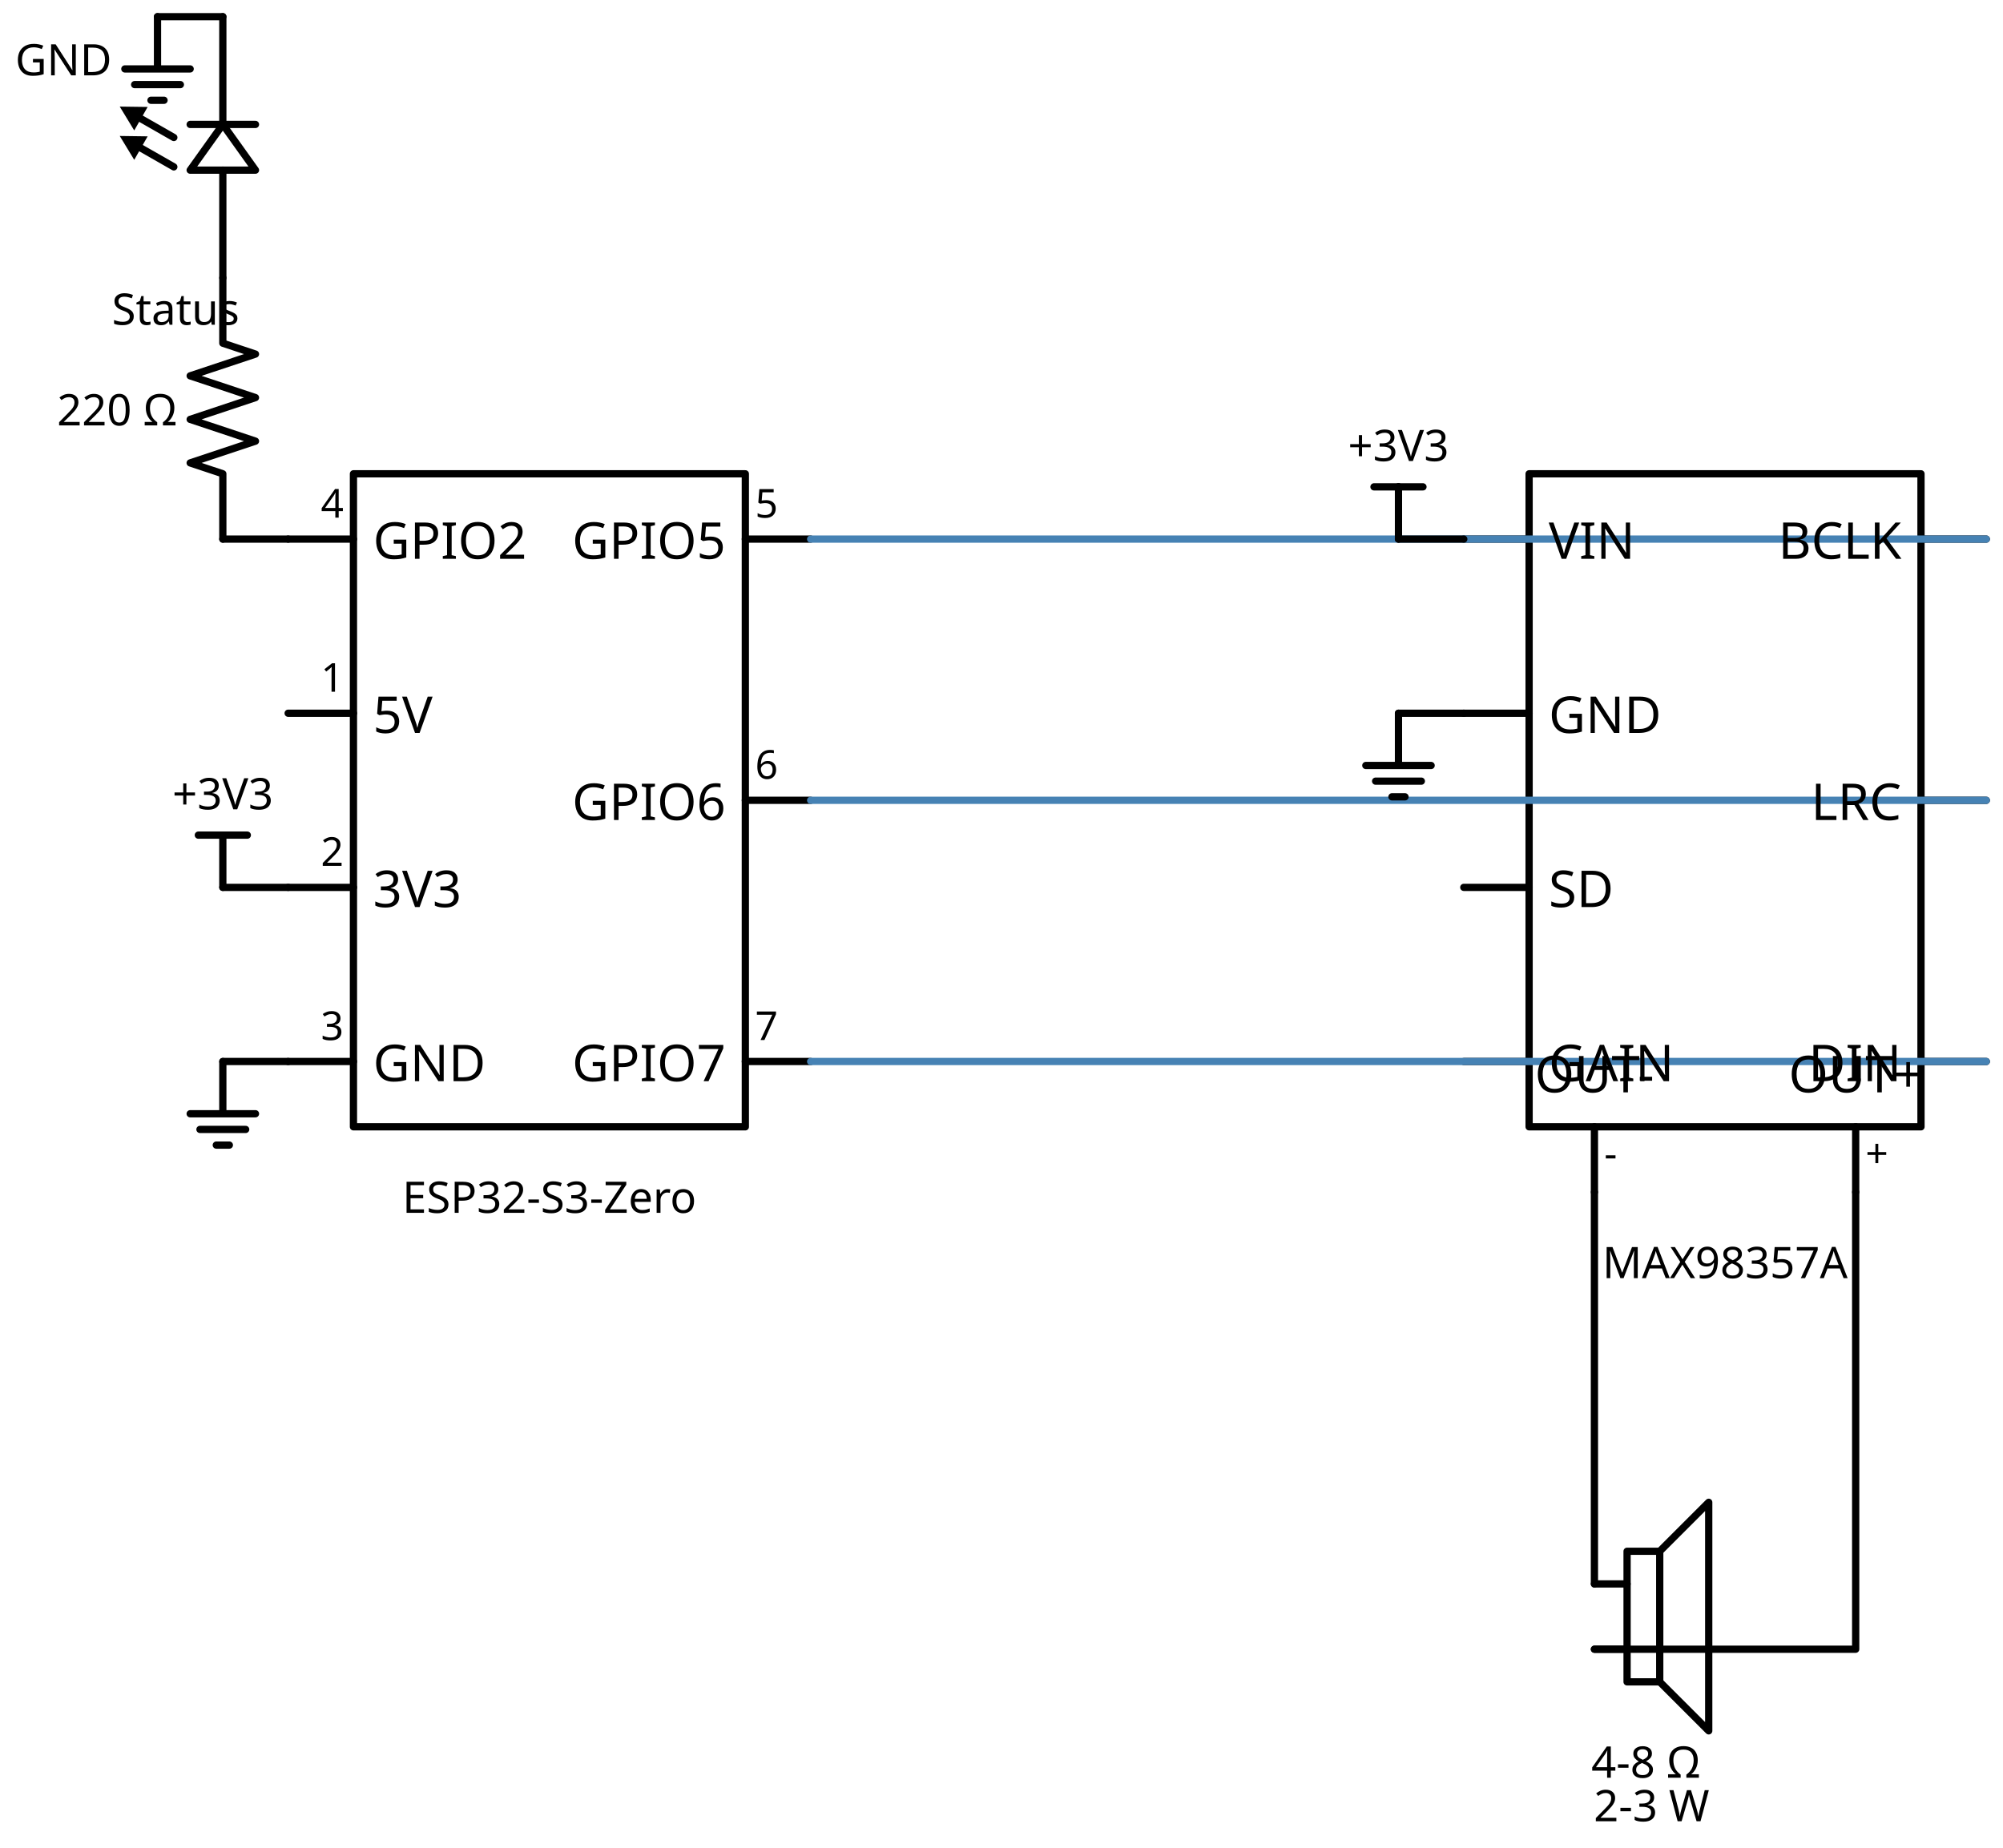
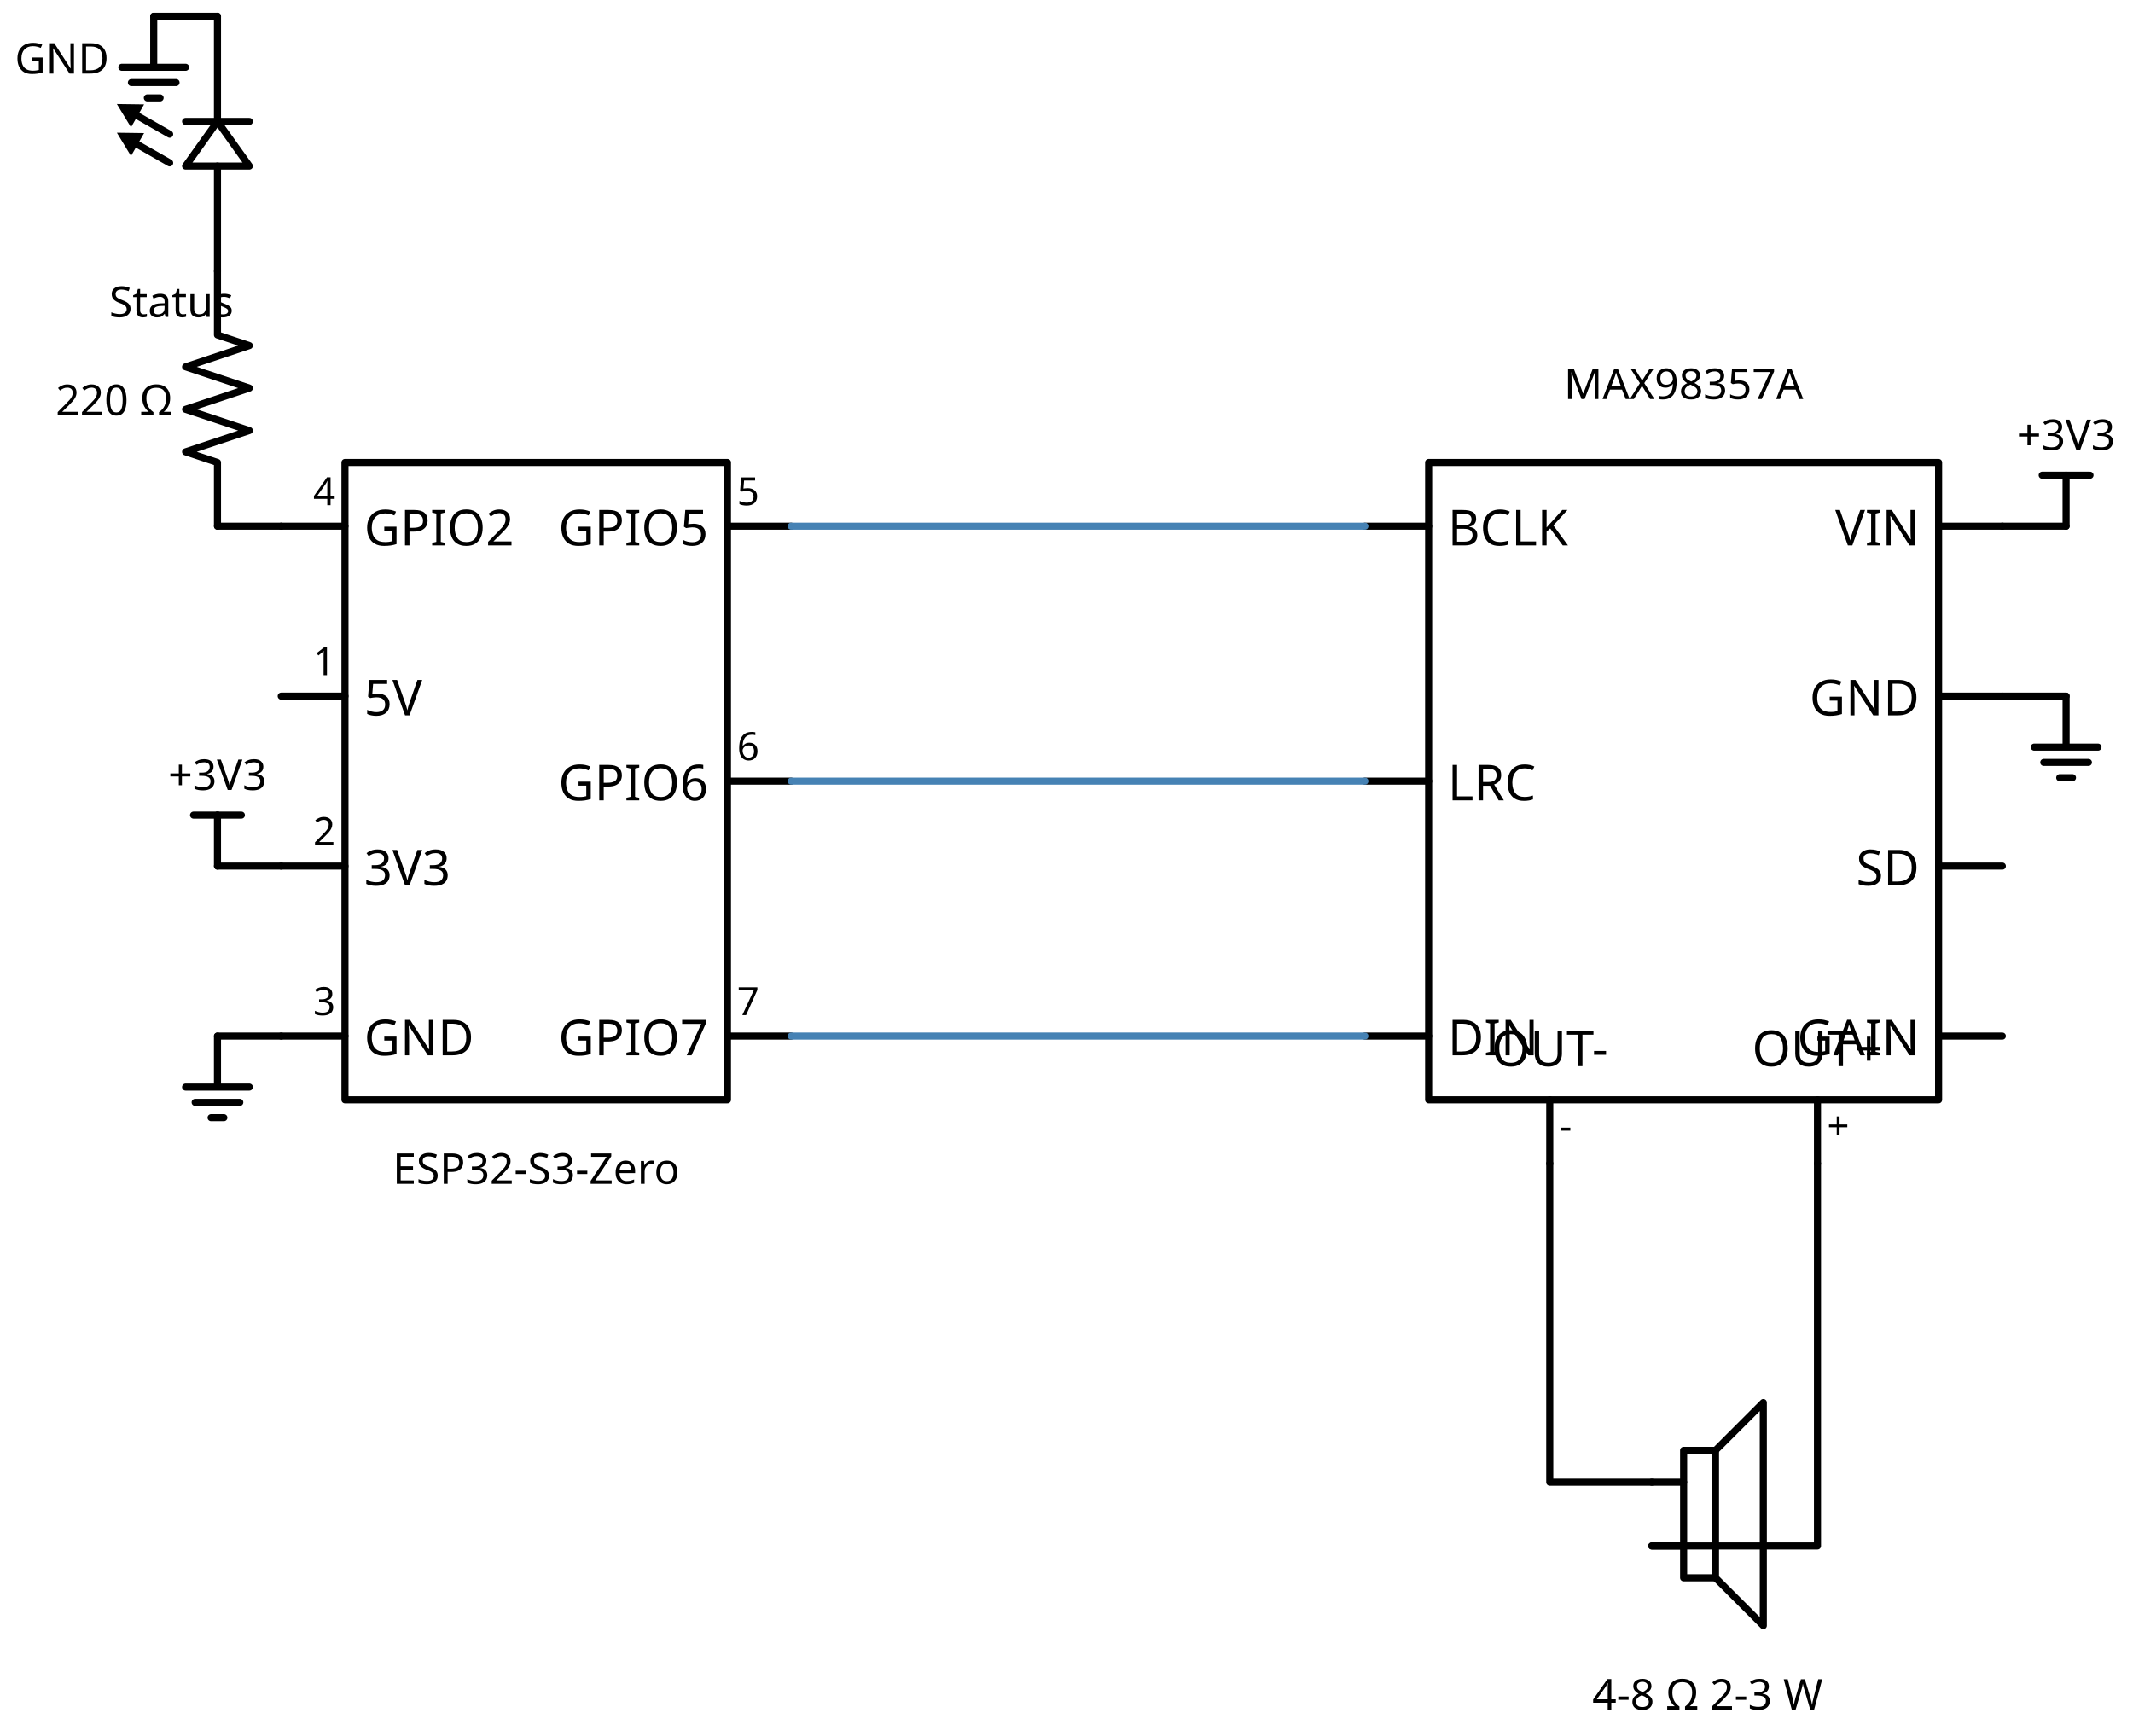
- <svg xmlns="http://www.w3.org/2000/svg" xml:lang="en" height="509.3pt" width="552.008pt" viewBox="-97.408 -310.6 552.008 509.3">
-   <polygon points="351.0,117.0 351.0,153.0 360.0,153.0 360.0,117.0 " style="stroke:black;fill:none;stroke-width:2.0;stroke-dasharray:-;stroke-linecap:round;stroke-linejoin:round;" />
-   <polyline points="360.0,117.0 373.5,103.5 373.5,166.5 360.0,153.0 " style="stroke:black;fill:none;stroke-width:2.0;stroke-dasharray:-;stroke-linecap:round;stroke-linejoin:round;" />
+ <svg xmlns="http://www.w3.org/2000/svg" xml:lang="en" height="490.1pt" width="602.3pt" viewBox="-97.408 -310.6 602.3 490.1">
+   <polygon points="378.0,99.0 378.0,135.0 387.0,135.0 387.0,99.0 " style="stroke:black;fill:none;stroke-width:2.0;stroke-dasharray:-;stroke-linecap:round;stroke-linejoin:round;" />
+   <polyline points="387.0,99.0 400.5,85.5 400.5,148.5 387.0,135.0 " style="stroke:black;fill:none;stroke-width:2.0;stroke-dasharray:-;stroke-linecap:round;stroke-linejoin:round;" />
  <polygon points="-45,-263.7 -36,-276.3 -27,-263.7 " style="stroke:black;fill:none;stroke-width:2.0;stroke-dasharray:-;stroke-linecap:round;stroke-linejoin:round;" />
  <path d="M 0.0,-0.0 L 108.0,-0.0 L 108.0,-180.0 L 0.0,-180.0 L 0.0,-0.0" style="stroke:black;fill:none;stroke-width:2.0;stroke-dasharray:-;stroke-linecap:round;stroke-linejoin:round;" />
  <path d="M 0.0,-18.0 L -18.0,-18.0" style="stroke:black;fill:none;stroke-width:2.0;stroke-dasharray:-;stroke-linecap:round;stroke-linejoin:round;" />
  <path d="M 0.0,-66.0 L -18.0,-66.0" style="stroke:black;fill:none;stroke-width:2.0;stroke-dasharray:-;stroke-linecap:round;stroke-linejoin:round;" />
  <path d="M 0.0,-114.0 L -18.0,-114.0" style="stroke:black;fill:none;stroke-width:2.0;stroke-dasharray:-;stroke-linecap:round;stroke-linejoin:round;" />
  <path d="M 0.0,-162.0 L -18.0,-162.0" style="stroke:black;fill:none;stroke-width:2.0;stroke-dasharray:-;stroke-linecap:round;stroke-linejoin:round;" />
  <path d="M 108.0,-18.0 L 126.0,-18.0" style="stroke:black;fill:none;stroke-width:2.0;stroke-dasharray:-;stroke-linecap:round;stroke-linejoin:round;" />
  <path d="M 108.0,-90.0 L 126.0,-90.0" style="stroke:black;fill:none;stroke-width:2.0;stroke-dasharray:-;stroke-linecap:round;stroke-linejoin:round;" />
  <path d="M 108.0,-162.0 L 126.0,-162.0" style="stroke:black;fill:none;stroke-width:2.0;stroke-dasharray:-;stroke-linecap:round;stroke-linejoin:round;" />
-   <path d="M 324.0,-0.0 L 432.0,-0.0 L 432.0,-180.0 L 324.0,-180.0 L 324.0,-0.0" style="stroke:black;fill:none;stroke-width:2.0;stroke-dasharray:-;stroke-linecap:round;stroke-linejoin:round;" />
-   <path d="M 324.0,-18.0 L 306.0,-18.0" style="stroke:black;fill:none;stroke-width:2.0;stroke-dasharray:-;stroke-linecap:round;stroke-linejoin:round;" />
-   <path d="M 324.0,-66.0 L 306.0,-66.0" style="stroke:black;fill:none;stroke-width:2.0;stroke-dasharray:-;stroke-linecap:round;stroke-linejoin:round;" />
-   <path d="M 324.0,-114.0 L 306.0,-114.0" style="stroke:black;fill:none;stroke-width:2.0;stroke-dasharray:-;stroke-linecap:round;stroke-linejoin:round;" />
-   <path d="M 324.0,-162.0 L 306.0,-162.0" style="stroke:black;fill:none;stroke-width:2.0;stroke-dasharray:-;stroke-linecap:round;stroke-linejoin:round;" />
-   <path d="M 432.0,-18.0 L 450.0,-18.0" style="stroke:black;fill:none;stroke-width:2.0;stroke-dasharray:-;stroke-linecap:round;stroke-linejoin:round;" />
-   <path d="M 432.0,-90.0 L 450.0,-90.0" style="stroke:black;fill:none;stroke-width:2.0;stroke-dasharray:-;stroke-linecap:round;stroke-linejoin:round;" />
-   <path d="M 432.0,-162.0 L 450.0,-162.0" style="stroke:black;fill:none;stroke-width:2.0;stroke-dasharray:-;stroke-linecap:round;stroke-linejoin:round;" />
-   <path d="M 342.0,-0.0 L 342.0,18.0" style="stroke:black;fill:none;stroke-width:2.0;stroke-dasharray:-;stroke-linecap:round;stroke-linejoin:round;" />
-   <path d="M 414.0,-0.0 L 414.0,18.0" style="stroke:black;fill:none;stroke-width:2.0;stroke-dasharray:-;stroke-linecap:round;stroke-linejoin:round;" />
-   <path d="M 126.0,-162.0 L 450.0,-162.0" style="stroke:steelblue;fill:none;stroke-width:2.0;stroke-dasharray:-;stroke-linecap:round;stroke-linejoin:round;" />
-   <path d="M 126.0,-90.0 L 450.0,-90.0" style="stroke:steelblue;fill:none;stroke-width:2.0;stroke-dasharray:-;stroke-linecap:round;stroke-linejoin:round;" />
-   <path d="M 126.0,-18.0 L 450.0,-18.0" style="stroke:steelblue;fill:none;stroke-width:2.0;stroke-dasharray:-;stroke-linecap:round;stroke-linejoin:round;" />
+   <path d="M 306.0,-0.0 L 450.0,-0.0 L 450.0,-180.0 L 306.0,-180.0 L 306.0,-0.0" style="stroke:black;fill:none;stroke-width:2.0;stroke-dasharray:-;stroke-linecap:round;stroke-linejoin:round;" />
+   <path d="M 306.0,-18.0 L 288.0,-18.0" style="stroke:black;fill:none;stroke-width:2.0;stroke-dasharray:-;stroke-linecap:round;stroke-linejoin:round;" />
+   <path d="M 306.0,-90.0 L 288.0,-90.0" style="stroke:black;fill:none;stroke-width:2.0;stroke-dasharray:-;stroke-linecap:round;stroke-linejoin:round;" />
+   <path d="M 306.0,-162.0 L 288.0,-162.0" style="stroke:black;fill:none;stroke-width:2.0;stroke-dasharray:-;stroke-linecap:round;stroke-linejoin:round;" />
+   <path d="M 450.0,-18.0 L 468.0,-18.0" style="stroke:black;fill:none;stroke-width:2.0;stroke-dasharray:-;stroke-linecap:round;stroke-linejoin:round;" />
+   <path d="M 450.0,-66.0 L 468.0,-66.0" style="stroke:black;fill:none;stroke-width:2.0;stroke-dasharray:-;stroke-linecap:round;stroke-linejoin:round;" />
+   <path d="M 450.0,-114.0 L 468.0,-114.0" style="stroke:black;fill:none;stroke-width:2.0;stroke-dasharray:-;stroke-linecap:round;stroke-linejoin:round;" />
+   <path d="M 450.0,-162.0 L 468.0,-162.0" style="stroke:black;fill:none;stroke-width:2.0;stroke-dasharray:-;stroke-linecap:round;stroke-linejoin:round;" />
+   <path d="M 340.2,-0.0 L 340.2,18.0" style="stroke:black;fill:none;stroke-width:2.0;stroke-dasharray:-;stroke-linecap:round;stroke-linejoin:round;" />
+   <path d="M 415.8,-0.0 L 415.8,18.0" style="stroke:black;fill:none;stroke-width:2.0;stroke-dasharray:-;stroke-linecap:round;stroke-linejoin:round;" />
+   <path d="M 126.0,-162.0 L 288.0,-162.0" style="stroke:steelblue;fill:none;stroke-width:2.0;stroke-dasharray:-;stroke-linecap:round;stroke-linejoin:round;" />
+   <path d="M 126.0,-90.0 L 288.0,-90.0" style="stroke:steelblue;fill:none;stroke-width:2.0;stroke-dasharray:-;stroke-linecap:round;stroke-linejoin:round;" />
+   <path d="M 126.0,-18.0 L 288.0,-18.0" style="stroke:steelblue;fill:none;stroke-width:2.0;stroke-dasharray:-;stroke-linecap:round;stroke-linejoin:round;" />
  <path d="M -18.0,-66.0 L -27.0,-66.0 L -36.0,-66.0" style="stroke:black;fill:none;stroke-width:2.0;stroke-dasharray:-;stroke-linecap:round;stroke-linejoin:round;" />
  <path d="M -36.0,-66.0 L -36.0,-80.4" style="stroke:black;fill:none;stroke-width:2.0;stroke-dasharray:-;stroke-linecap:round;stroke-linejoin:round;" />
  <path d="M -36.0,-80.4 L -42.75,-80.4" style="stroke:black;fill:none;stroke-width:2.0;stroke-dasharray:-;stroke-linecap:round;stroke-linejoin:round;" />
  <path d="M -36.0,-80.4 L -29.25,-80.4" style="stroke:black;fill:none;stroke-width:2.0;stroke-dasharray:-;stroke-linecap:round;stroke-linejoin:round;" />
  <path d="M -18.0,-18.0 L -27.0,-18.0 L -36.0,-18" style="stroke:black;fill:none;stroke-width:2.0;stroke-dasharray:-;stroke-linecap:round;stroke-linejoin:round;" />
  <path d="M -36.0,-18 L -36.0,-3.6 L -45.0,-3.6 L -27.0,-3.6 M -42.3,0.72 L -29.7,0.72 M -37.8,5.04 L -34.2,5.04" style="stroke:black;fill:none;stroke-width:2.0;stroke-dasharray:-;stroke-linecap:round;stroke-linejoin:round;" />
-   <path d="M 306.0,-162.0 L 297.0,-162.0 L 288.0,-162.0" style="stroke:black;fill:none;stroke-width:2.0;stroke-dasharray:-;stroke-linecap:round;stroke-linejoin:round;" />
-   <path d="M 288.0,-162.0 L 288.0,-176.4" style="stroke:black;fill:none;stroke-width:2.0;stroke-dasharray:-;stroke-linecap:round;stroke-linejoin:round;" />
-   <path d="M 288.0,-176.4 L 281.25,-176.4" style="stroke:black;fill:none;stroke-width:2.0;stroke-dasharray:-;stroke-linecap:round;stroke-linejoin:round;" />
-   <path d="M 288.0,-176.4 L 294.75,-176.4" style="stroke:black;fill:none;stroke-width:2.0;stroke-dasharray:-;stroke-linecap:round;stroke-linejoin:round;" />
-   <path d="M 306.0,-114.0 L 297.0,-114.0 L 288.0,-114.0" style="stroke:black;fill:none;stroke-width:2.0;stroke-dasharray:-;stroke-linecap:round;stroke-linejoin:round;" />
-   <path d="M 288.0,-114.0 L 288.0,-99.6 L 279.0,-99.6 L 297.0,-99.6 M 281.7,-95.28 L 294.3,-95.28 M 286.2,-90.96 L 289.8,-90.96" style="stroke:black;fill:none;stroke-width:2.0;stroke-dasharray:-;stroke-linecap:round;stroke-linejoin:round;" />
-   <path d="M 342.0,126.0 L 351.0,126.0" style="stroke:black;fill:none;stroke-width:2.0;stroke-dasharray:-;stroke-linecap:round;stroke-linejoin:round;" />
-   <path d="M 342.0,144.0 L 351.0,144.0" style="stroke:black;fill:none;stroke-width:2.0;stroke-dasharray:-;stroke-linecap:round;stroke-linejoin:round;" />
-   <path d="M 342.0,18.0 L 342.0,126.0 L 342.0,126.0" style="stroke:black;fill:none;stroke-width:2.0;stroke-dasharray:-;stroke-linecap:round;stroke-linejoin:round;" />
-   <path d="M 414.0,18.0 L 414.0,144.0 L 342.0,144.0" style="stroke:black;fill:none;stroke-width:2.0;stroke-dasharray:-;stroke-linecap:round;stroke-linejoin:round;" />
+   <path d="M 468.0,-162.0 L 477.0,-162.0 L 486.0,-162.0" style="stroke:black;fill:none;stroke-width:2.0;stroke-dasharray:-;stroke-linecap:round;stroke-linejoin:round;" />
+   <path d="M 486.0,-162.0 L 486.0,-176.4" style="stroke:black;fill:none;stroke-width:2.0;stroke-dasharray:-;stroke-linecap:round;stroke-linejoin:round;" />
+   <path d="M 486.0,-176.4 L 479.25,-176.4" style="stroke:black;fill:none;stroke-width:2.0;stroke-dasharray:-;stroke-linecap:round;stroke-linejoin:round;" />
+   <path d="M 486.0,-176.4 L 492.75,-176.4" style="stroke:black;fill:none;stroke-width:2.0;stroke-dasharray:-;stroke-linecap:round;stroke-linejoin:round;" />
+   <path d="M 468.0,-114.0 L 477.0,-114.0 L 486.0,-114.0" style="stroke:black;fill:none;stroke-width:2.0;stroke-dasharray:-;stroke-linecap:round;stroke-linejoin:round;" />
+   <path d="M 486.0,-114.0 L 486.0,-99.6 L 477.0,-99.6 L 495.0,-99.6 M 479.7,-95.28 L 492.3,-95.28 M 484.2,-90.96 L 487.8,-90.96" style="stroke:black;fill:none;stroke-width:2.0;stroke-dasharray:-;stroke-linecap:round;stroke-linejoin:round;" />
+   <path d="M 369.0,108.0 L 378.0,108.0" style="stroke:black;fill:none;stroke-width:2.0;stroke-dasharray:-;stroke-linecap:round;stroke-linejoin:round;" />
+   <path d="M 369.0,126.0 L 378.0,126.0" style="stroke:black;fill:none;stroke-width:2.0;stroke-dasharray:-;stroke-linecap:round;stroke-linejoin:round;" />
+   <path d="M 340.2,18.0 L 340.2,108.0 L 369.0,108.0" style="stroke:black;fill:none;stroke-width:2.0;stroke-dasharray:-;stroke-linecap:round;stroke-linejoin:round;" />
+   <path d="M 415.8,18.0 L 415.8,126.0 L 369.0,126.0" style="stroke:black;fill:none;stroke-width:2.0;stroke-dasharray:-;stroke-linecap:round;stroke-linejoin:round;" />
  <path d="M -18.0,-162.0 L -27.0,-162.0 L -36.0,-162.0" style="stroke:black;fill:none;stroke-width:2.0;stroke-dasharray:-;stroke-linecap:round;stroke-linejoin:round;" />
  <path d="M -36.0,-162.0 L -36.0,-180.0 L -45.0,-183.0 L -27.0,-189.0 L -45.0,-195.0 L -27.0,-201.0 L -45.0,-207.0 L -27,-213 L -36,-216.0 L -36,-234.0" style="stroke:black;fill:none;stroke-width:2.0;stroke-dasharray:-;stroke-linecap:round;stroke-linejoin:round;" />
  <path d="M -36,-234.0 L -36,-263.7 M -45,-276.3 L -27,-276.3 M -36,-276.3 L -36,-306.0" style="stroke:black;fill:none;stroke-width:2.0;stroke-dasharray:-;stroke-linecap:round;stroke-linejoin:round;" />
  <path d="M -49.5,-272.7 L -58.999,-278.128" style="stroke:black;fill:none;stroke-width:2.0;stroke-dasharray:-;stroke-linecap:round;stroke-linejoin:round;" />
  <path d="M -63.514 -280.708 L -57.57 -280.628 L -60.428 -275.627 Z" style="stroke:black;fill:black;stroke-linecap:butt;stroke-linejoin:miter;" />
  <path d="M -49.5,-264.6 L -58.999,-270.028" style="stroke:black;fill:none;stroke-width:2.0;stroke-dasharray:-;stroke-linecap:round;stroke-linejoin:round;" />
  <path d="M -63.514 -272.608 L -57.57 -272.528 L -60.428 -267.527 Z" style="stroke:black;fill:black;stroke-linecap:butt;stroke-linejoin:miter;" />
  <path d="M -36,-306.0 L -45,-306.0 L -54,-306.0" style="stroke:black;fill:none;stroke-width:2.0;stroke-dasharray:-;stroke-linecap:round;stroke-linejoin:round;" />
  <path d="M -54,-306.0 L -54,-291.6 L -63,-291.6 L -45,-291.6 M -60.3,-287.28 L -47.7,-287.28 M -55.8,-282.96 L -52.2,-282.96" style="stroke:black;fill:none;stroke-width:2.0;stroke-dasharray:-;stroke-linecap:round;stroke-linejoin:round;" />
  <text x="-2.7" y="-31.7" dominant-baseline="ideographic" fill="black" font-size="11" font-family="sans" text-anchor="end">
    <tspan x="-2.7" dy="11">3</tspan>
  </text>
  <text x="5.4" y="-32.0" dominant-baseline="central" fill="black" font-size="14" font-family="sans" text-anchor="start">
    <tspan x="5.4" dy="14">GND</tspan>
  </text>
  <text x="-2.7" y="-79.7" dominant-baseline="ideographic" fill="black" font-size="11" font-family="sans" text-anchor="end">
    <tspan x="-2.7" dy="11">2</tspan>
  </text>
  <text x="5.4" y="-80.0" dominant-baseline="central" fill="black" font-size="14" font-family="sans" text-anchor="start">
    <tspan x="5.4" dy="14">3V3</tspan>
  </text>
  <text x="-2.7" y="-127.7" dominant-baseline="ideographic" fill="black" font-size="11" font-family="sans" text-anchor="end">
    <tspan x="-2.7" dy="11">1</tspan>
  </text>
  <text x="5.4" y="-128.0" dominant-baseline="central" fill="black" font-size="14" font-family="sans" text-anchor="start">
    <tspan x="5.4" dy="14">5V</tspan>
  </text>
  <text x="-2.7" y="-175.7" dominant-baseline="ideographic" fill="black" font-size="11" font-family="sans" text-anchor="end">
    <tspan x="-2.7" dy="11">4</tspan>
  </text>
  <text x="5.4" y="-176.0" dominant-baseline="central" fill="black" font-size="14" font-family="sans" text-anchor="start">
    <tspan x="5.4" dy="14">GPIO2</tspan>
  </text>
  <text x="110.7" y="-31.7" dominant-baseline="ideographic" fill="black" font-size="11" font-family="sans" text-anchor="start">
    <tspan x="110.7" dy="11">7</tspan>
  </text>
  <text x="102.6" y="-32.0" dominant-baseline="central" fill="black" font-size="14" font-family="sans" text-anchor="end">
    <tspan x="102.6" dy="14">GPIO7</tspan>
  </text>
  <text x="110.7" y="-103.7" dominant-baseline="ideographic" fill="black" font-size="11" font-family="sans" text-anchor="start">
    <tspan x="110.7" dy="11">6</tspan>
  </text>
  <text x="102.6" y="-104.0" dominant-baseline="central" fill="black" font-size="14" font-family="sans" text-anchor="end">
    <tspan x="102.6" dy="14">GPIO6</tspan>
  </text>
  <text x="110.7" y="-175.7" dominant-baseline="ideographic" fill="black" font-size="11" font-family="sans" text-anchor="start">
    <tspan x="110.7" dy="11">5</tspan>
  </text>
  <text x="102.6" y="-176.0" dominant-baseline="central" fill="black" font-size="14" font-family="sans" text-anchor="end">
    <tspan x="102.6" dy="14">GPIO5</tspan>
  </text>
  <text x="54.0" y="2.4" dominant-baseline="hanging" fill="black" font-size="12" font-family="sans" text-anchor="middle">
    <tspan x="54.0" dy="12">ESP32-S3-Zero</tspan>
  </text>
-   <text x="329.4" y="-32.0" dominant-baseline="central" fill="black" font-size="14" font-family="sans" text-anchor="start">
-     <tspan x="329.4" dy="14">GAIN</tspan>
+   <text x="311.4" y="-32.0" dominant-baseline="central" fill="black" font-size="14" font-family="sans" text-anchor="start">
+     <tspan x="311.4" dy="14">DIN</tspan>
  </text>
-   <text x="329.4" y="-80.0" dominant-baseline="central" fill="black" font-size="14" font-family="sans" text-anchor="start">
-     <tspan x="329.4" dy="14">SD</tspan>
+   <text x="311.4" y="-104.0" dominant-baseline="central" fill="black" font-size="14" font-family="sans" text-anchor="start">
+     <tspan x="311.4" dy="14">LRC</tspan>
  </text>
-   <text x="329.4" y="-128.0" dominant-baseline="central" fill="black" font-size="14" font-family="sans" text-anchor="start">
-     <tspan x="329.4" dy="14">GND</tspan>
+   <text x="311.4" y="-176.0" dominant-baseline="central" fill="black" font-size="14" font-family="sans" text-anchor="start">
+     <tspan x="311.4" dy="14">BCLK</tspan>
  </text>
-   <text x="329.4" y="-176.0" dominant-baseline="central" fill="black" font-size="14" font-family="sans" text-anchor="start">
-     <tspan x="329.4" dy="14">VIN</tspan>
+   <text x="444.6" y="-32.0" dominant-baseline="central" fill="black" font-size="14" font-family="sans" text-anchor="end">
+     <tspan x="444.6" dy="14">GAIN</tspan>
  </text>
-   <text x="426.6" y="-32.0" dominant-baseline="central" fill="black" font-size="14" font-family="sans" text-anchor="end">
-     <tspan x="426.6" dy="14">DIN</tspan>
+   <text x="444.6" y="-80.0" dominant-baseline="central" fill="black" font-size="14" font-family="sans" text-anchor="end">
+     <tspan x="444.6" dy="14">SD</tspan>
  </text>
-   <text x="426.6" y="-104.0" dominant-baseline="central" fill="black" font-size="14" font-family="sans" text-anchor="end">
-     <tspan x="426.6" dy="14">LRC</tspan>
+   <text x="444.6" y="-128.0" dominant-baseline="central" fill="black" font-size="14" font-family="sans" text-anchor="end">
+     <tspan x="444.6" dy="14">GND</tspan>
  </text>
-   <text x="426.6" y="-176.0" dominant-baseline="central" fill="black" font-size="14" font-family="sans" text-anchor="end">
-     <tspan x="426.6" dy="14">BCLK</tspan>
+   <text x="444.6" y="-176.0" dominant-baseline="central" fill="black" font-size="14" font-family="sans" text-anchor="end">
+     <tspan x="444.6" dy="14">VIN</tspan>
  </text>
-   <text x="344.7" y="-8.3" dominant-baseline="hanging" fill="black" font-size="11" font-family="sans" text-anchor="start">
-     <tspan x="344.7" dy="11">-</tspan>
+   <text x="342.9" y="-8.3" dominant-baseline="hanging" fill="black" font-size="11" font-family="sans" text-anchor="start">
+     <tspan x="342.9" dy="11">-</tspan>
  </text>
-   <text x="342.0" y="-19.4" dominant-baseline="ideographic" fill="black" font-size="14" font-family="sans" text-anchor="middle">
-     <tspan x="342.0" dy="14">OUT-</tspan>
+   <text x="340.2" y="-19.4" dominant-baseline="ideographic" fill="black" font-size="14" font-family="sans" text-anchor="middle">
+     <tspan x="340.2" dy="14">OUT-</tspan>
  </text>
-   <text x="416.7" y="-8.3" dominant-baseline="hanging" fill="black" font-size="11" font-family="sans" text-anchor="start">
-     <tspan x="416.7" dy="11">+</tspan>
+   <text x="418.5" y="-8.3" dominant-baseline="hanging" fill="black" font-size="11" font-family="sans" text-anchor="start">
+     <tspan x="418.5" dy="11">+</tspan>
  </text>
-   <text x="414.0" y="-19.4" dominant-baseline="ideographic" fill="black" font-size="14" font-family="sans" text-anchor="middle">
-     <tspan x="414.0" dy="14">OUT+</tspan>
+   <text x="415.8" y="-19.4" dominant-baseline="ideographic" fill="black" font-size="14" font-family="sans" text-anchor="middle">
+     <tspan x="415.8" dy="14">OUT+</tspan>
  </text>
-   <text x="378.0" y="20.4" dominant-baseline="hanging" fill="black" font-size="12" font-family="sans" text-anchor="middle">
+   <text x="378.0" y="-206.4" dominant-baseline="ideographic" fill="black" font-size="12" font-family="sans" text-anchor="middle">
    <tspan x="378.0" dy="12">MAX98357A</tspan>
  </text>
  <text x="-36.0" y="-96" dominant-baseline="ideographic" fill="black" font-size="12" font-family="sans" text-anchor="middle">
    <tspan x="-36.0" dy="12">+3V3</tspan>
  </text>
-   <text x="288.0" y="-192.0" dominant-baseline="ideographic" fill="black" font-size="12" font-family="sans" text-anchor="middle">
-     <tspan x="288.0" dy="12">+3V3</tspan>
+   <text x="486.0" y="-192.0" dominant-baseline="ideographic" fill="black" font-size="12" font-family="sans" text-anchor="middle">
+     <tspan x="486.0" dy="12">+3V3</tspan>
  </text>
-   <text x="357.75" y="158.1" dominant-baseline="hanging" fill="black" font-size="12" font-family="sans" text-anchor="middle">
-     <tspan x="357.75" dy="12">4-8 Ω</tspan>
-     <tspan x="357.75" dy="12">2-3 W</tspan>
+   <text x="384.75" y="150.9" dominant-baseline="hanging" fill="black" font-size="12" font-family="sans" text-anchor="middle">
+     <tspan x="384.75" dy="12">4-8 Ω  2-3 W</tspan>
  </text>
  <text x="-48.6" y="-210.0" dominant-baseline="central" fill="black" font-size="12" font-family="sans" text-anchor="end">
    <tspan x="-48.6" dy="12">220 Ω</tspan>
  </text>
  <text x="-49.005" y="-242.4" dominant-baseline="hanging" fill="black" font-size="12" font-family="sans" text-anchor="middle">
    <tspan x="-49.005" dy="12">Status</tspan>
  </text>
  <text x="-66.6" y="-306.48" dominant-baseline="central" fill="black" font-size="12" font-family="sans" text-anchor="end">
    <tspan x="-66.6" dy="12">GND</tspan>
  </text>
</svg>
